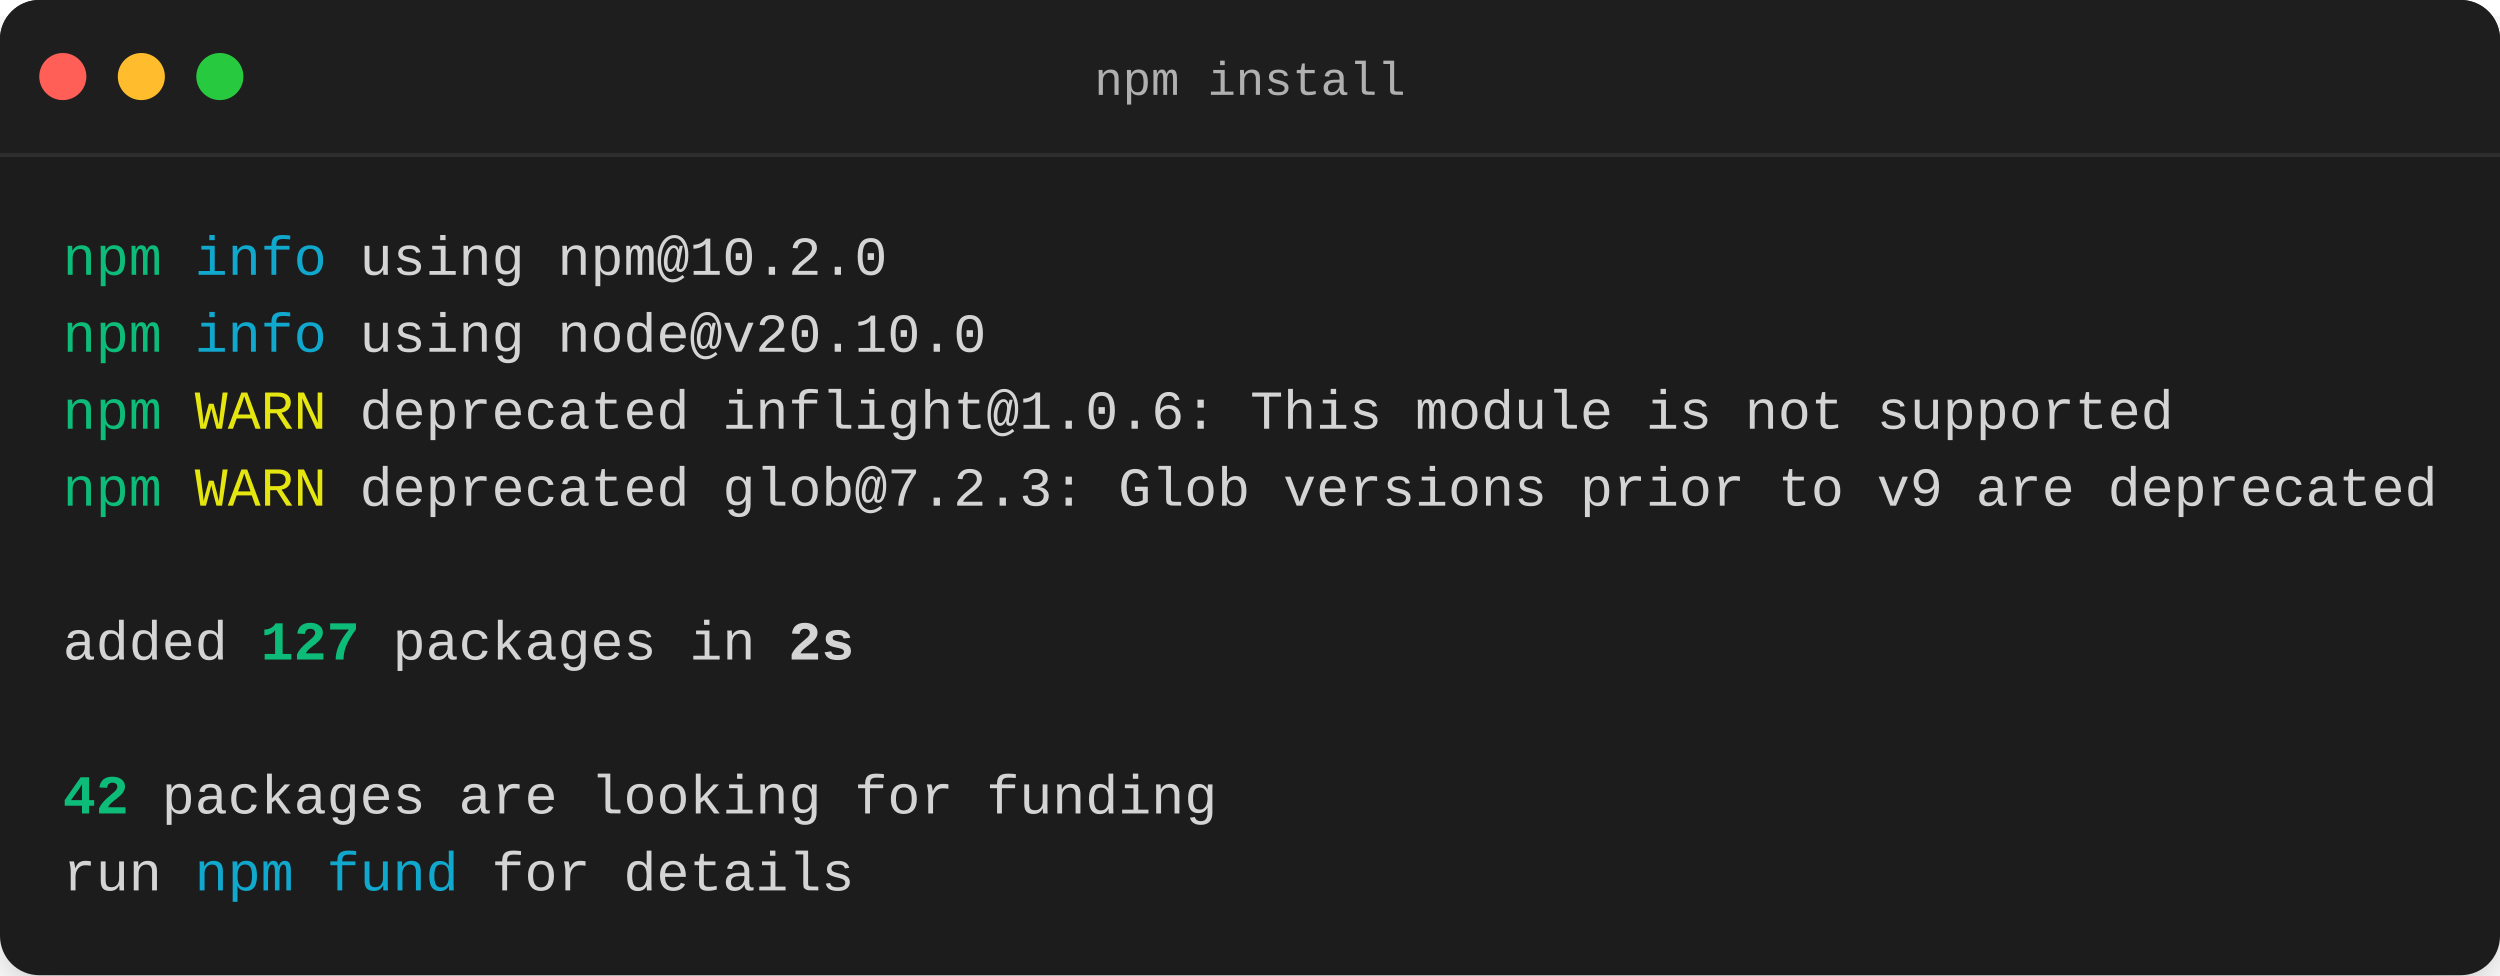
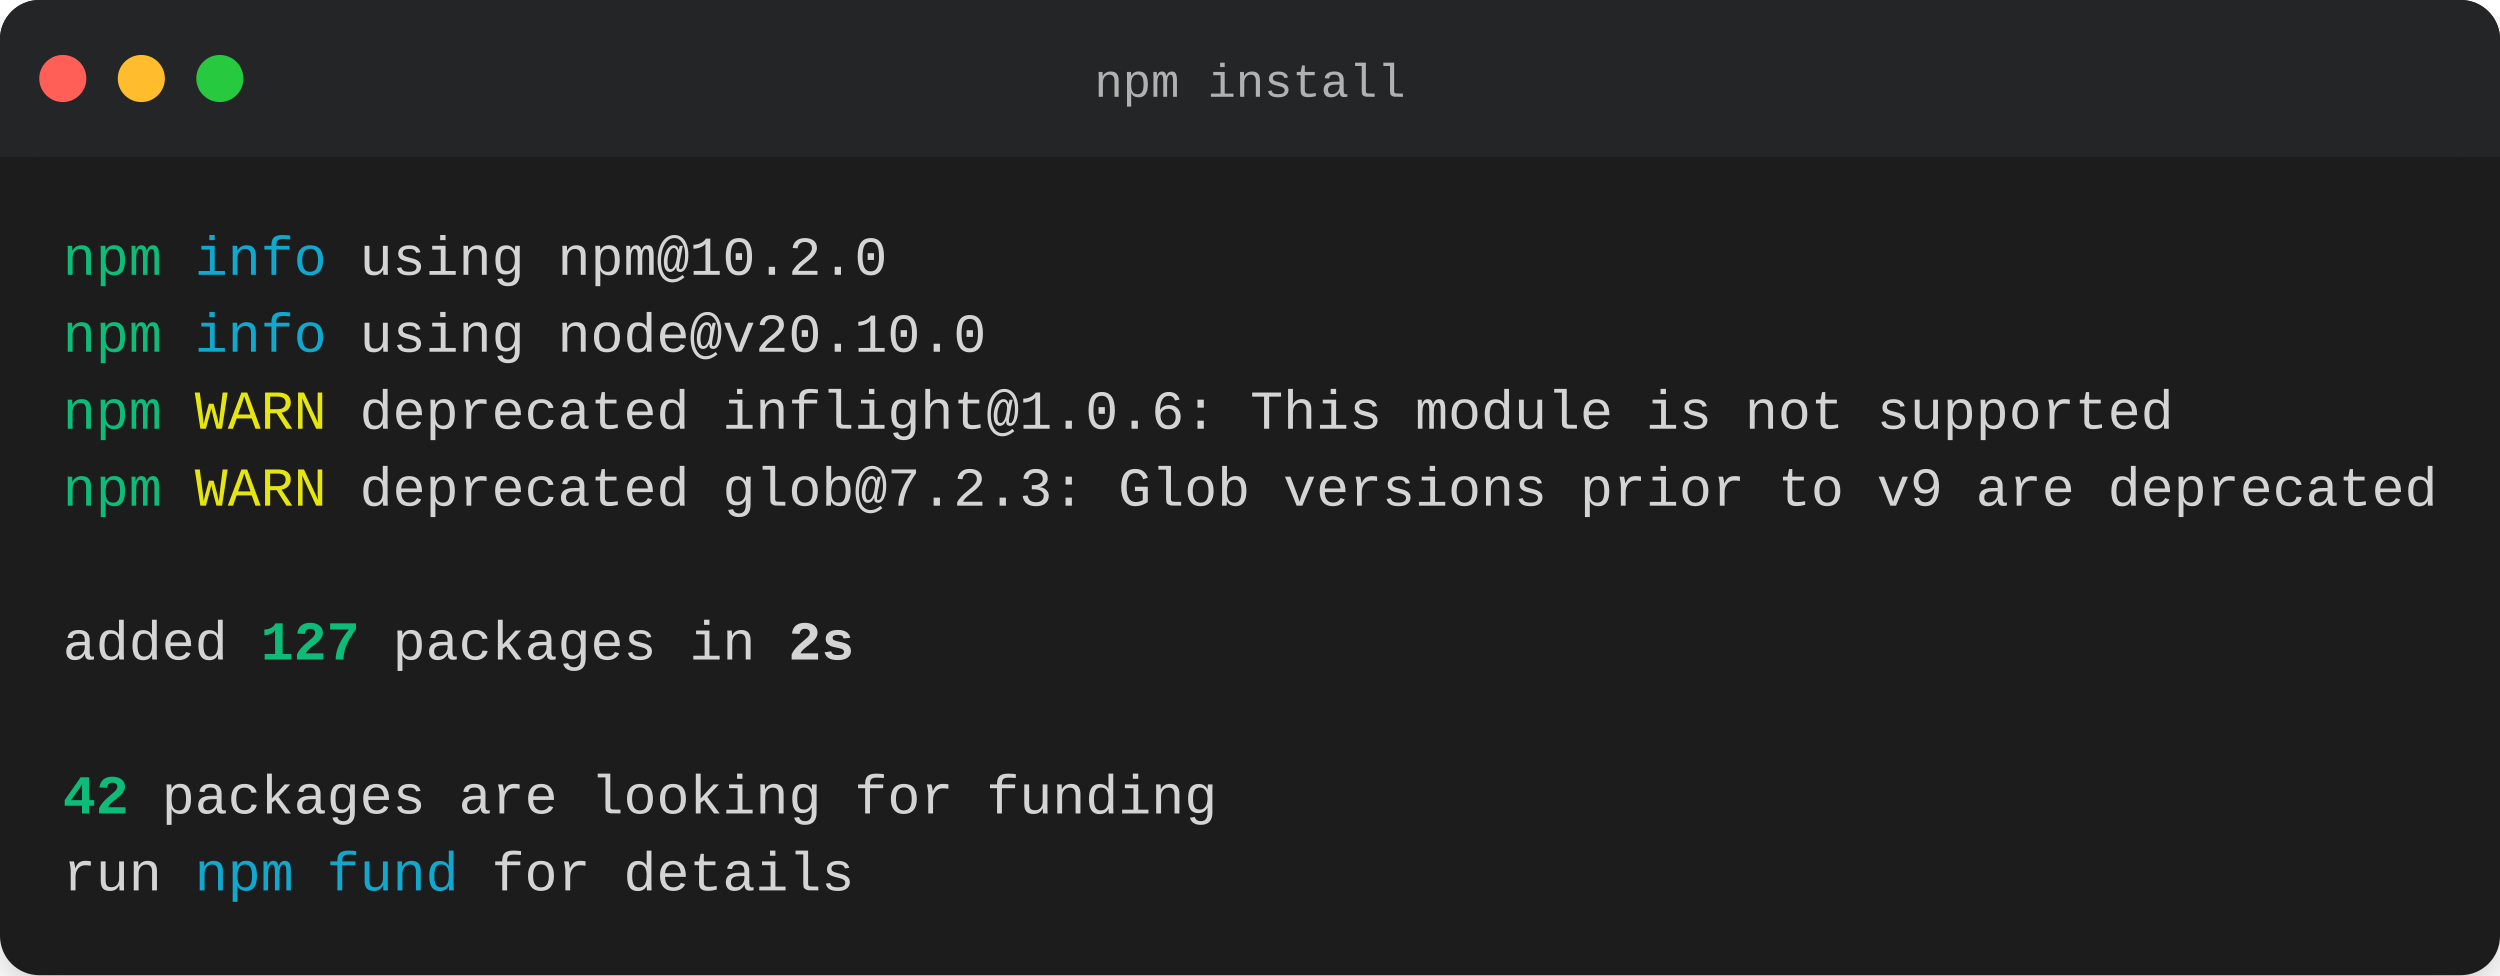
<svg xmlns="http://www.w3.org/2000/svg" viewBox="0 0 636.8 248.4" width="636.8" height="248.4">
  <defs>
    <filter id="shadow" x="-10%" y="-10%" width="120%" height="120%">
      <feDropShadow dx="0" dy="4" stdDeviation="8" flood-opacity="0.3" />
    </filter>
  </defs>
  <rect x="0" y="0" width="636.8" height="248.4" fill="#1e1e1e" rx="10" ry="10" filter="url(#shadow)" />
  <g class="title-bar">
-     <rect x="0" y="0" width="636.8" height="39" fill="#1e1e1e" rx="10" ry="10" />
-     <rect x="0" y="29" width="636.8" height="10" fill="#1e1e1e" />
-     <line x1="0" y1="39.5" x2="636.8" y2="39.5" stroke="#d4d4d41a" stroke-width="1" />
-     <circle cx="16" cy="19.5" r="6" fill="#ff5f56" />
-     <circle cx="36" cy="19.5" r="6" fill="#ffbd2e" />
-     <circle cx="56" cy="19.5" r="6" fill="#27c93f" />
-     <text x="318.4" y="24.167" fill="#d4d4d4" font-family="'SF Mono', 'Monaco', 'Menlo', 'Ubuntu Mono', 'Consolas', 'Courier New', monospace" font-size="12" text-anchor="middle" opacity="0.8">npm install</text>
+     <rect x="0" y="0" width="636.8" height="40" fill="#242526" rx="10" ry="10" />
+     <rect x="0" y="30" width="636.8" height="10" fill="#242526" />
+     <circle cx="16" cy="20" r="6" fill="#ff5f56" />
+     <circle cx="36" cy="20" r="6" fill="#ffbd2e" />
+     <circle cx="56" cy="20" r="6" fill="#27c93f" />
+     <text x="318.4" y="24.667" fill="#d4d4d4" font-family="'SF Mono', 'Monaco', 'Menlo', 'Ubuntu Mono', 'Consolas', 'Courier New', monospace" font-size="12" text-anchor="middle" opacity="0.8">npm install</text>
  </g>
  <g class="text">
    <text y="70" font-family="'SF Mono', 'Monaco', 'Menlo', 'Ubuntu Mono', 'Consolas', 'Courier New', monospace" font-size="14" xml:space="preserve">
      <tspan x="16" fill="#0dbc79">npm</tspan>
      <tspan x="41.2" fill="#d4d4d4"> </tspan>
      <tspan x="49.6" fill="#11a8cd">info</tspan>
      <tspan x="83.2" fill="#d4d4d4"> using npm@10.2.0</tspan>
    </text>
    <text y="89.6" font-family="'SF Mono', 'Monaco', 'Menlo', 'Ubuntu Mono', 'Consolas', 'Courier New', monospace" font-size="14" xml:space="preserve">
      <tspan x="16" fill="#0dbc79">npm</tspan>
      <tspan x="41.2" fill="#d4d4d4"> </tspan>
      <tspan x="49.6" fill="#11a8cd">info</tspan>
      <tspan x="83.2" fill="#d4d4d4"> using node@v20.10.0</tspan>
    </text>
    <text y="109.2" font-family="'SF Mono', 'Monaco', 'Menlo', 'Ubuntu Mono', 'Consolas', 'Courier New', monospace" font-size="14" xml:space="preserve">
      <tspan x="16" fill="#0dbc79">npm</tspan>
      <tspan x="41.2" fill="#d4d4d4"> </tspan>
      <tspan x="49.6" fill="#e5e510">WARN</tspan>
      <tspan x="83.2" fill="#d4d4d4"> deprecated inflight@1.0.6: This module is not supported</tspan>
    </text>
    <text y="128.8" font-family="'SF Mono', 'Monaco', 'Menlo', 'Ubuntu Mono', 'Consolas', 'Courier New', monospace" font-size="14" xml:space="preserve">
      <tspan x="16" fill="#0dbc79">npm</tspan>
      <tspan x="41.2" fill="#d4d4d4"> </tspan>
      <tspan x="49.6" fill="#e5e510">WARN</tspan>
      <tspan x="83.2" fill="#d4d4d4"> deprecated glob@7.2.3: Glob versions prior to v9 are deprecated</tspan>
    </text>
    <text y="168" font-family="'SF Mono', 'Monaco', 'Menlo', 'Ubuntu Mono', 'Consolas', 'Courier New', monospace" font-size="14" xml:space="preserve">
      <tspan x="16" fill="#d4d4d4">added </tspan>
      <tspan x="66.4" fill="#0dbc79" font-weight="bold">127</tspan>
      <tspan x="91.6" fill="#d4d4d4"> packages in </tspan>
      <tspan x="200.8" fill="#d4d4d4" font-weight="bold">2s</tspan>
    </text>
    <text y="207.2" font-family="'SF Mono', 'Monaco', 'Menlo', 'Ubuntu Mono', 'Consolas', 'Courier New', monospace" font-size="14" xml:space="preserve">
      <tspan x="16" fill="#0dbc79" font-weight="bold">42</tspan>
      <tspan x="32.8" fill="#d4d4d4"> packages are looking for funding</tspan>
    </text>
    <text y="226.8" font-family="'SF Mono', 'Monaco', 'Menlo', 'Ubuntu Mono', 'Consolas', 'Courier New', monospace" font-size="14" xml:space="preserve">
      <tspan x="16" fill="#d4d4d4">run </tspan>
      <tspan x="49.6" fill="#11a8cd">npm fund</tspan>
      <tspan x="116.8" fill="#d4d4d4"> for details</tspan>
    </text>
  </g>
</svg>
